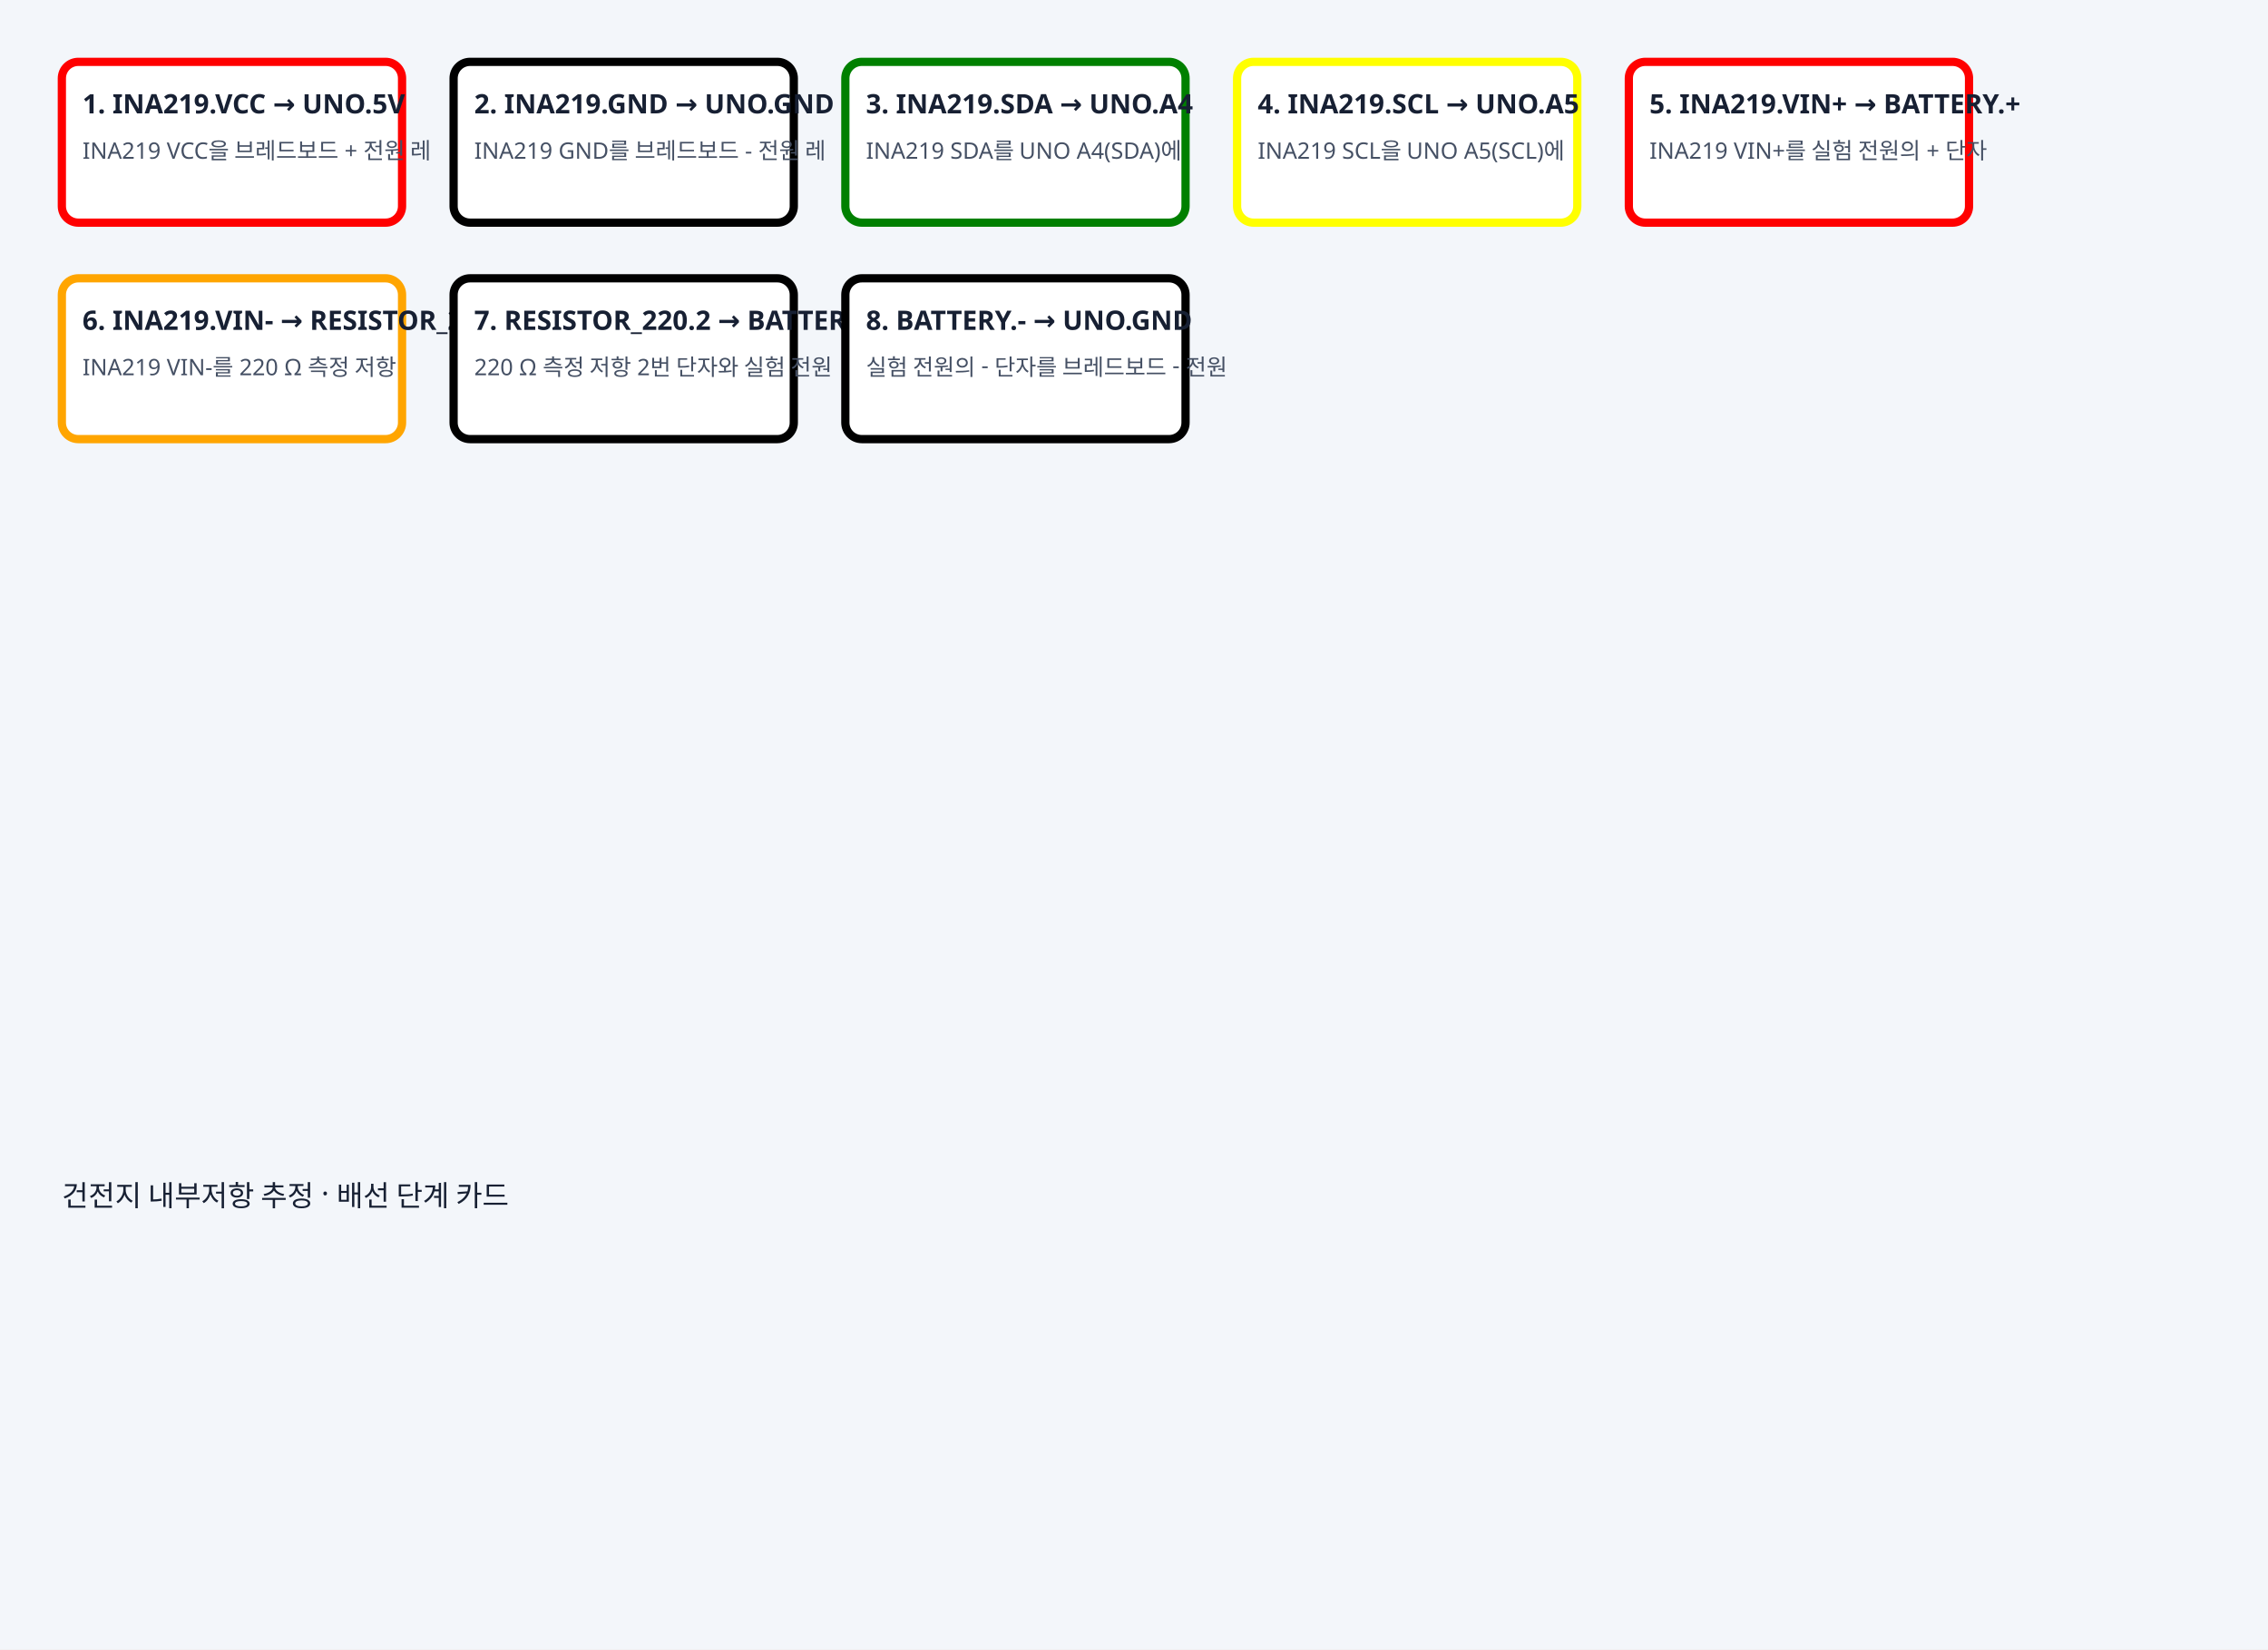
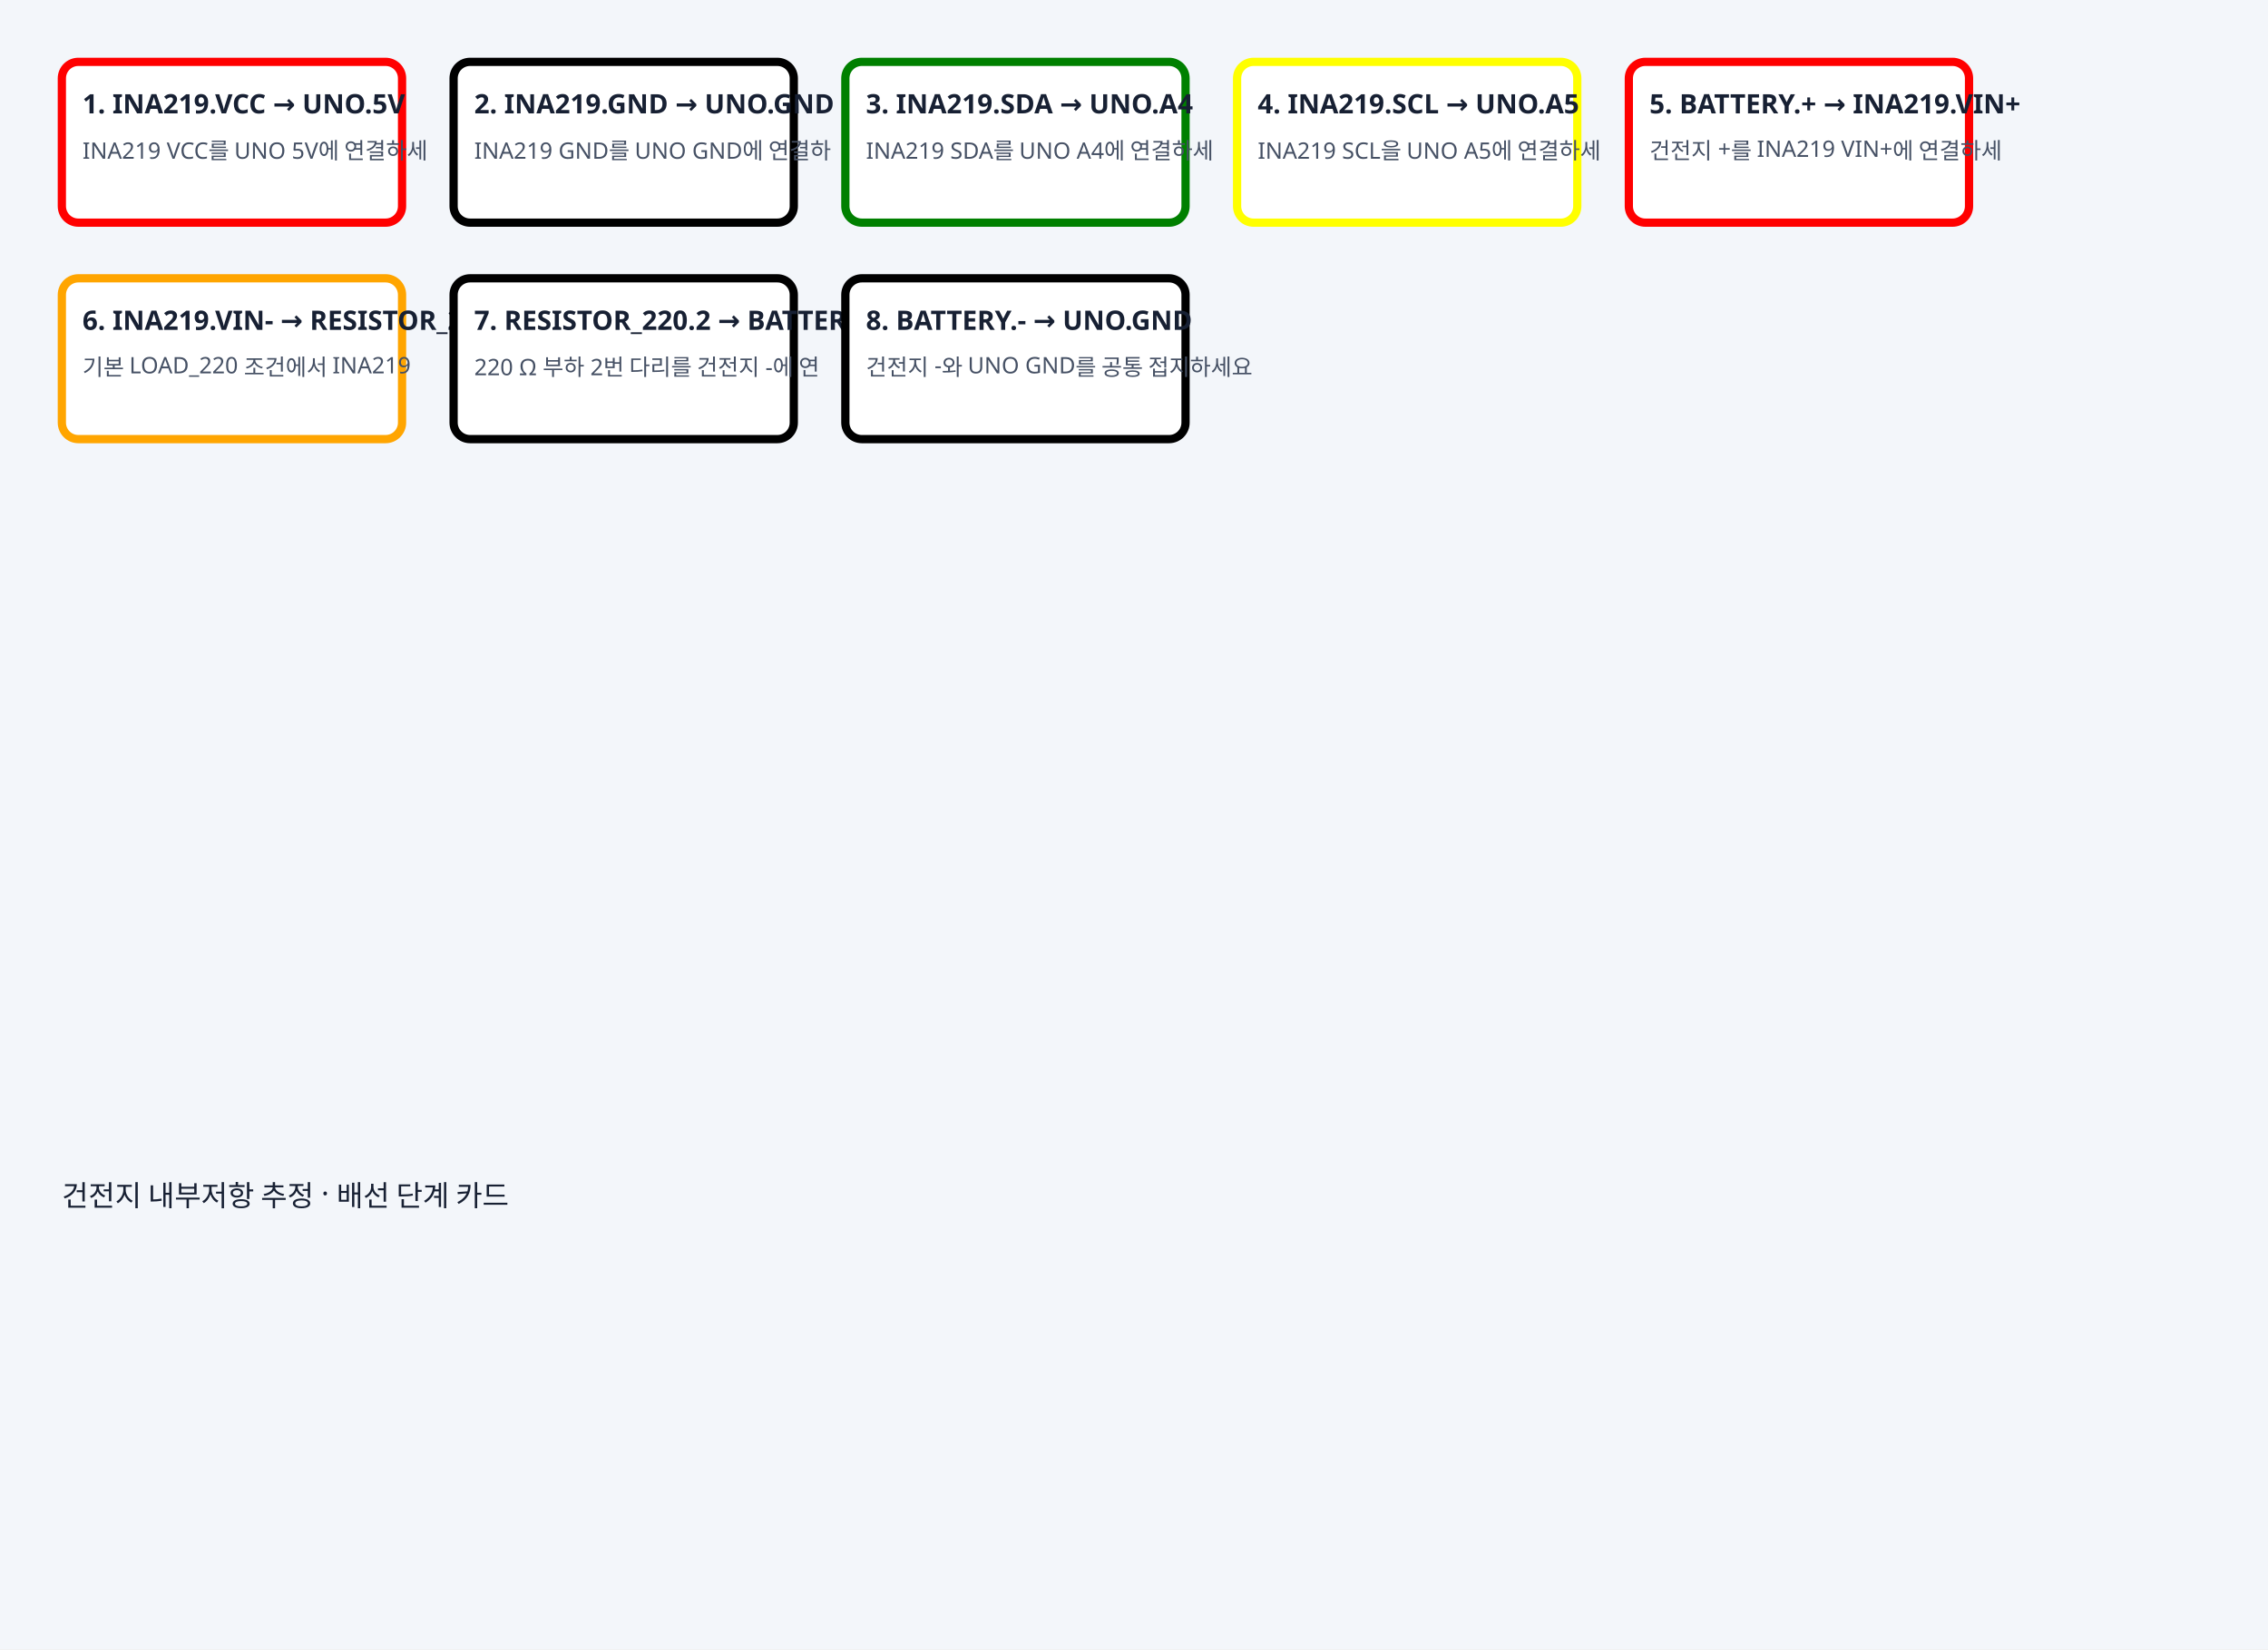
<svg xmlns="http://www.w3.org/2000/svg" width="1100" height="800" viewBox="0 0 1100 800">
  <rect width="100%" height="100%" fill="#f3f6fa" />
  <text x="30" y="585" font-family="sans-serif" font-size="14" fill="#172033">건전지 내부저항 추정 · 배선 단계 카드</text>
  <g>
    <rect x="30" y="30" width="165" height="78" rx="8" fill="#ffffff" stroke="red" stroke-width="4" />
    <text x="40" y="55" font-family="sans-serif" font-size="13" font-weight="700" fill="#172033">1. INA219.VCC → UNO.5V</text>
-     <text x="40" y="77" font-family="sans-serif" font-size="11" fill="#455064">INA219 VCC을 브레드보드 + 전원 레</text>
+     <text x="40" y="77" font-family="sans-serif" font-size="11" fill="#455064">INA219 VCC를 UNO 5V에 연결하세</text>
  </g>
  <g>
    <rect x="220" y="30" width="165" height="78" rx="8" fill="#ffffff" stroke="black" stroke-width="4" />
    <text x="230" y="55" font-family="sans-serif" font-size="13" font-weight="700" fill="#172033">2. INA219.GND → UNO.GND</text>
-     <text x="230" y="77" font-family="sans-serif" font-size="11" fill="#455064">INA219 GND를 브레드보드 - 전원 레</text>
+     <text x="230" y="77" font-family="sans-serif" font-size="11" fill="#455064">INA219 GND를 UNO GND에 연결하</text>
  </g>
  <g>
    <rect x="410" y="30" width="165" height="78" rx="8" fill="#ffffff" stroke="green" stroke-width="4" />
    <text x="420" y="55" font-family="sans-serif" font-size="13" font-weight="700" fill="#172033">3. INA219.SDA → UNO.A4</text>
-     <text x="420" y="77" font-family="sans-serif" font-size="11" fill="#455064">INA219 SDA를 UNO A4(SDA)에</text>
+     <text x="420" y="77" font-family="sans-serif" font-size="11" fill="#455064">INA219 SDA를 UNO A4에 연결하세</text>
  </g>
  <g>
    <rect x="600" y="30" width="165" height="78" rx="8" fill="#ffffff" stroke="yellow" stroke-width="4" />
    <text x="610" y="55" font-family="sans-serif" font-size="13" font-weight="700" fill="#172033">4. INA219.SCL → UNO.A5</text>
-     <text x="610" y="77" font-family="sans-serif" font-size="11" fill="#455064">INA219 SCL을 UNO A5(SCL)에</text>
+     <text x="610" y="77" font-family="sans-serif" font-size="11" fill="#455064">INA219 SCL을 UNO A5에 연결하세</text>
  </g>
  <g>
    <rect x="790" y="30" width="165" height="78" rx="8" fill="#ffffff" stroke="red" stroke-width="4" />
-     <text x="800" y="55" font-family="sans-serif" font-size="13" font-weight="700" fill="#172033">5. INA219.VIN+ → BATTERY.+</text>
-     <text x="800" y="77" font-family="sans-serif" font-size="11" fill="#455064">INA219 VIN+를 실험 전원의 + 단자</text>
+     <text x="800" y="55" font-family="sans-serif" font-size="13" font-weight="700" fill="#172033">5. BATTERY.+ → INA219.VIN+</text>
+     <text x="800" y="77" font-family="sans-serif" font-size="11" fill="#455064">건전지 +를 INA219 VIN+에 연결하세</text>
  </g>
  <g>
    <rect x="30" y="135" width="165" height="78" rx="8" fill="#ffffff" stroke="orange" stroke-width="4" />
    <text x="40" y="160" font-family="sans-serif" font-size="13" font-weight="700" fill="#172033">6. INA219.VIN- → RESISTOR_220.1</text>
-     <text x="40" y="182" font-family="sans-serif" font-size="11" fill="#455064">INA219 VIN-를 220 Ω 측정 저항</text>
+     <text x="40" y="182" font-family="sans-serif" font-size="11" fill="#455064">기본 LOAD_220 조건에서 INA219 </text>
  </g>
  <g>
    <rect x="220" y="135" width="165" height="78" rx="8" fill="#ffffff" stroke="black" stroke-width="4" />
    <text x="230" y="160" font-family="sans-serif" font-size="13" font-weight="700" fill="#172033">7. RESISTOR_220.2 → BATTERY.-</text>
-     <text x="230" y="182" font-family="sans-serif" font-size="11" fill="#455064">220 Ω 측정 저항 2번 단자와 실험 전원</text>
+     <text x="230" y="182" font-family="sans-serif" font-size="11" fill="#455064">220 Ω 부하 2번 다리를 건전지 -에 연</text>
  </g>
  <g>
    <rect x="410" y="135" width="165" height="78" rx="8" fill="#ffffff" stroke="black" stroke-width="4" />
    <text x="420" y="160" font-family="sans-serif" font-size="13" font-weight="700" fill="#172033">8. BATTERY.- → UNO.GND</text>
-     <text x="420" y="182" font-family="sans-serif" font-size="11" fill="#455064">실험 전원의 - 단자를 브레드보드 - 전원 </text>
+     <text x="420" y="182" font-family="sans-serif" font-size="11" fill="#455064">건전지 -와 UNO GND를 공통 접지하세요</text>
  </g>
</svg>
